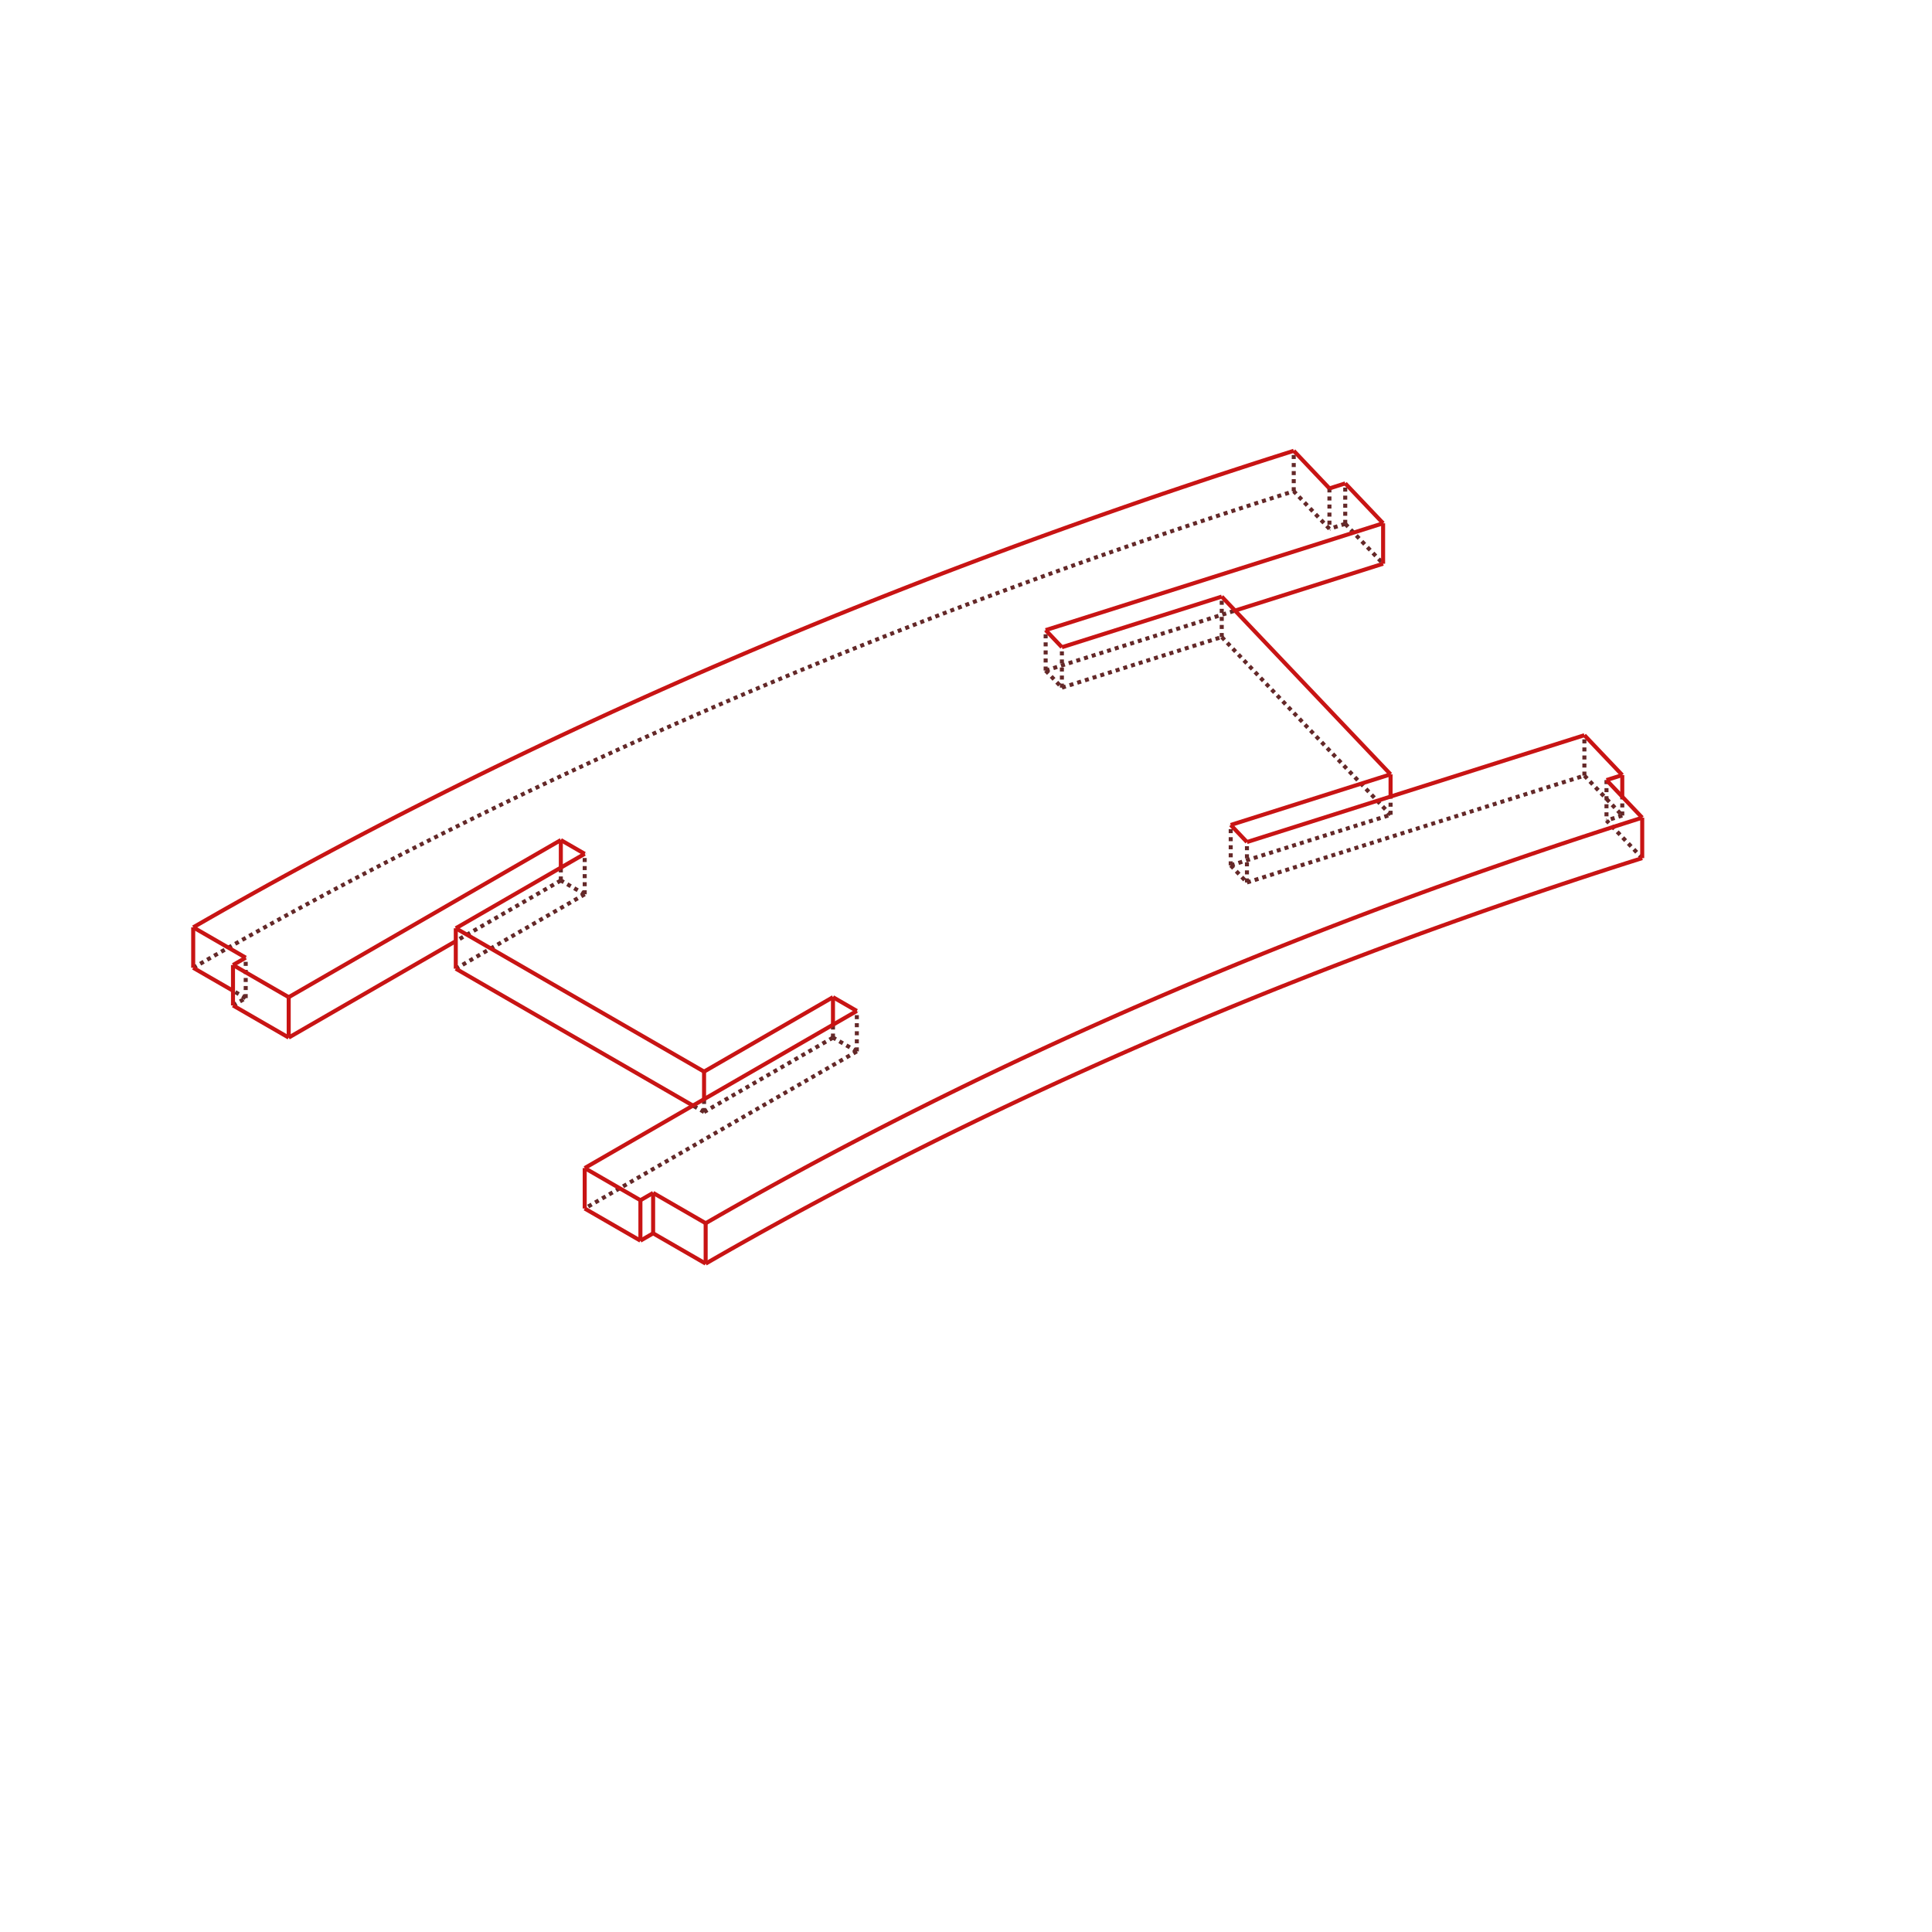
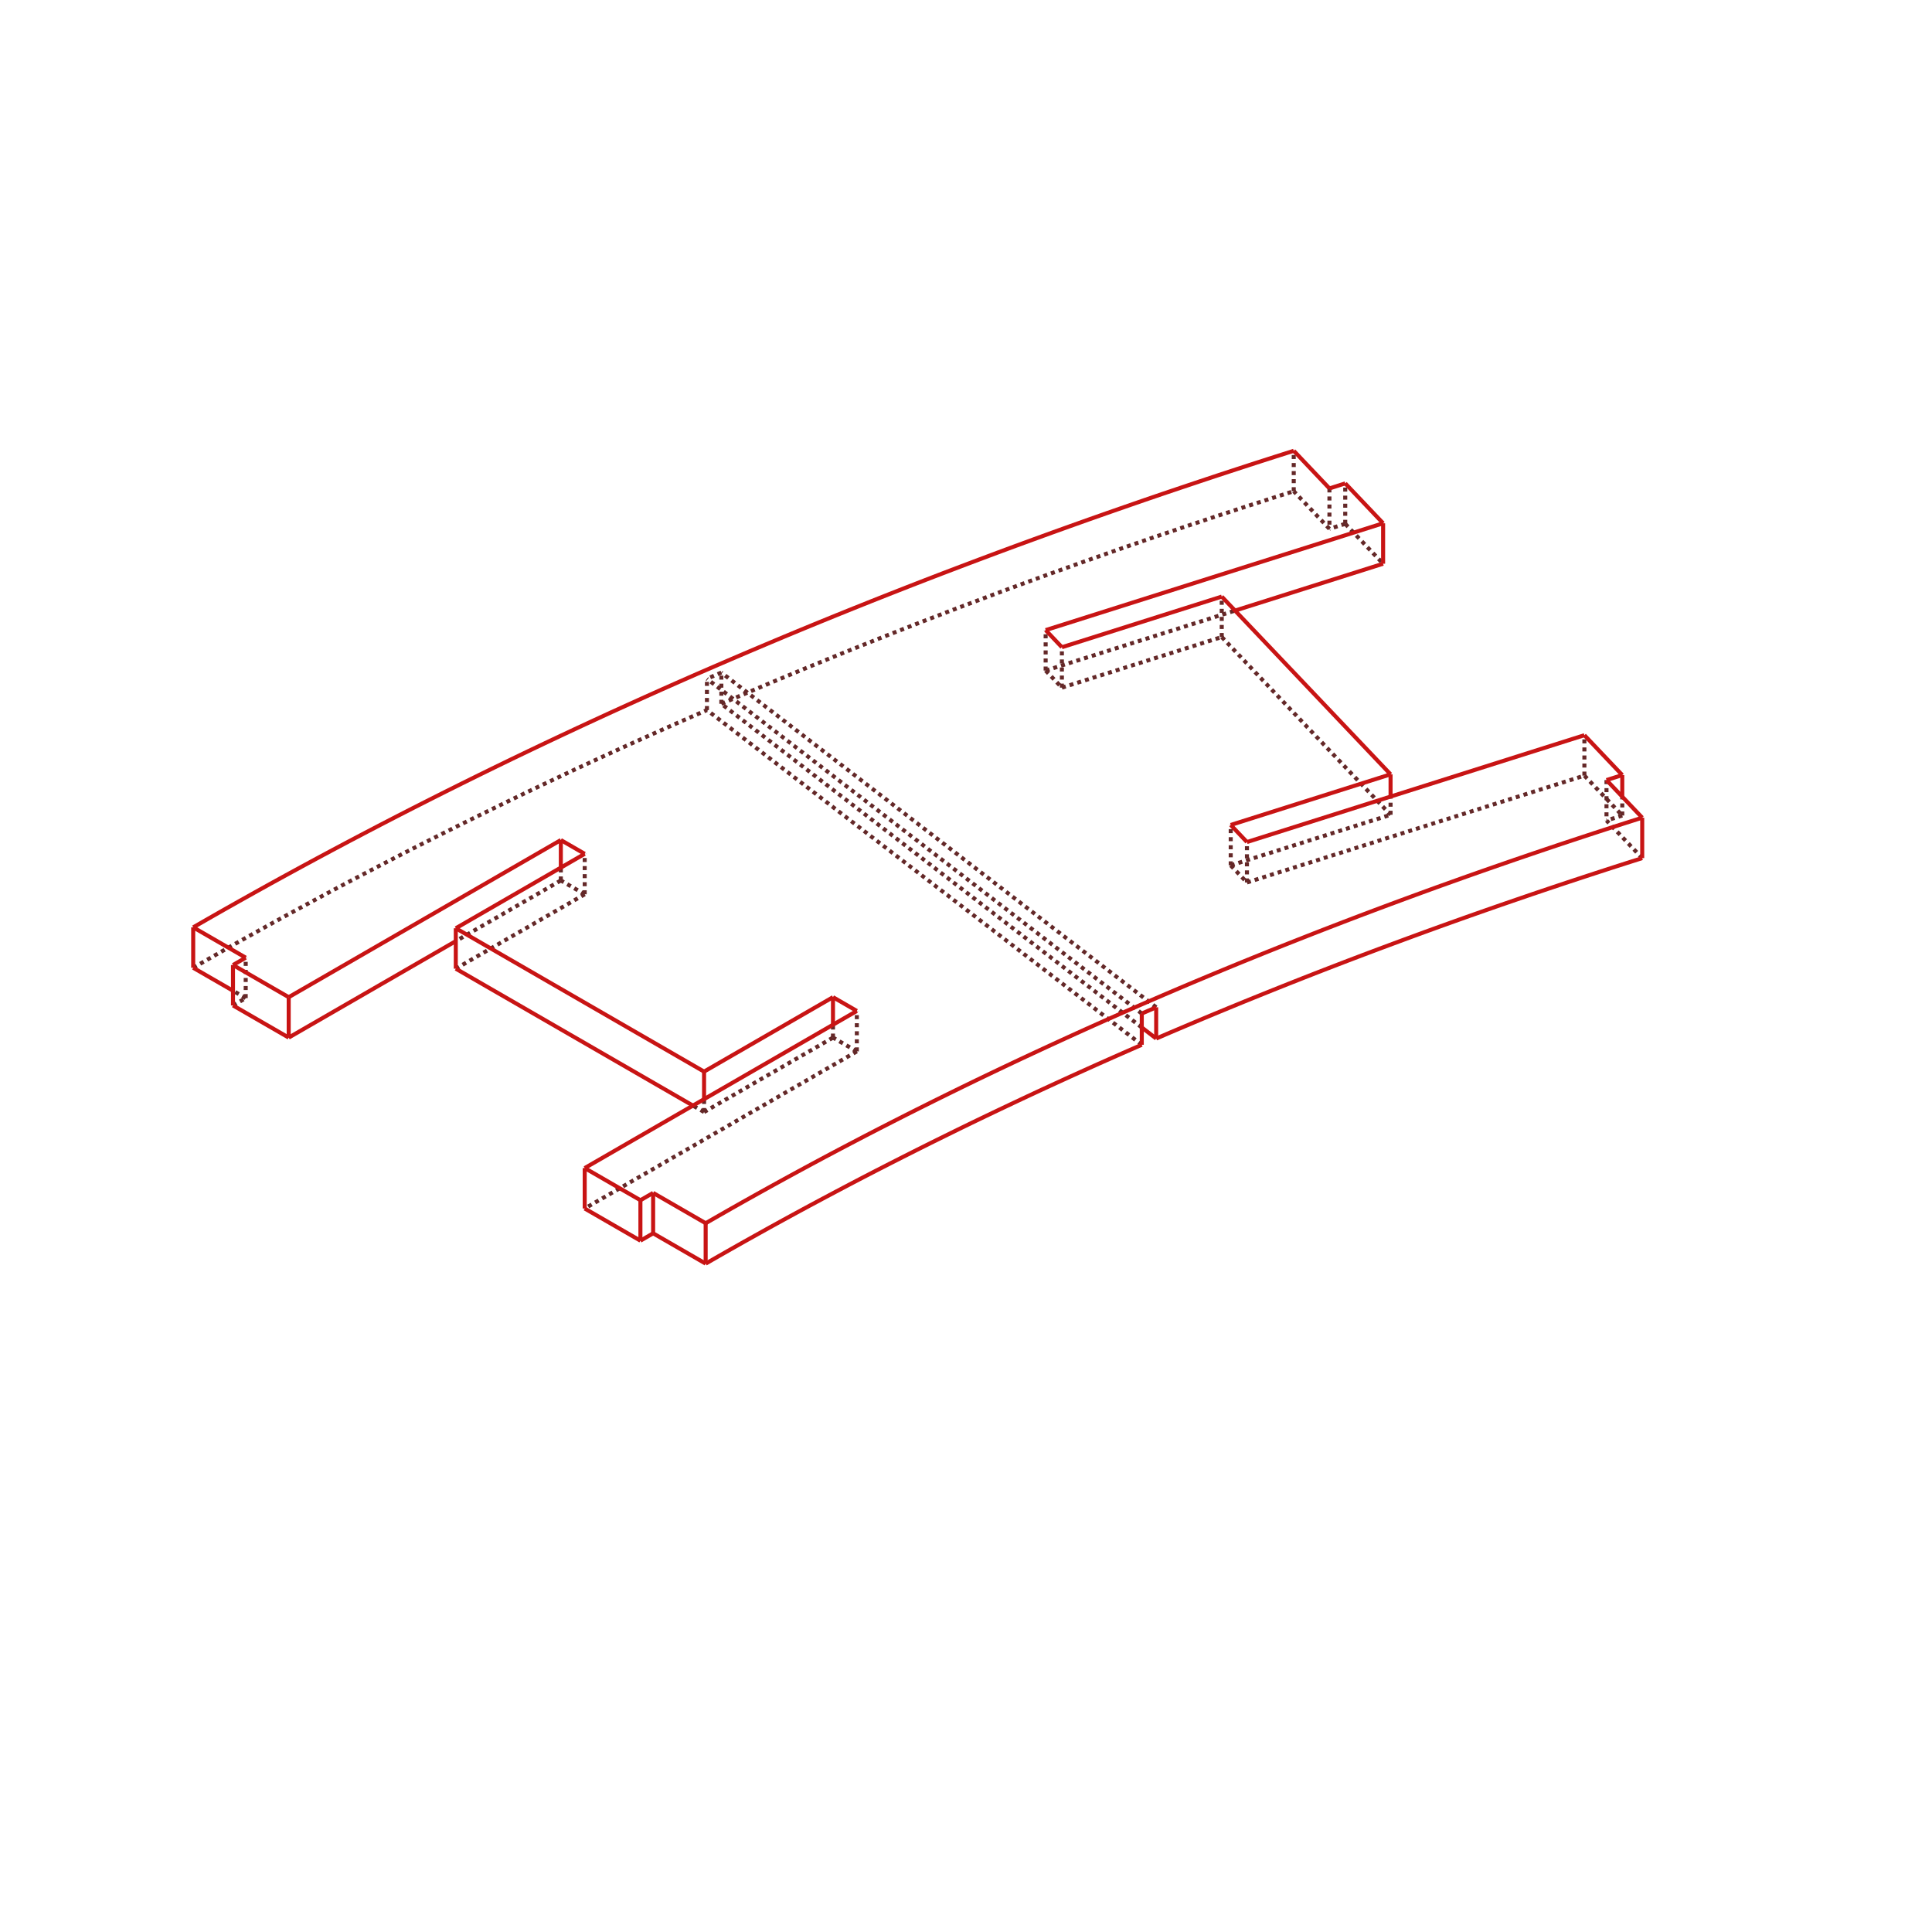
<svg xmlns="http://www.w3.org/2000/svg" width="480.0" height="480.0">
  <g transform="scale(5.591742, -5.591742)   translate(43.67921,-37.98756)" stroke-width="0.179" fill="none">
    <g stroke="rgb(100,40,40)" fill="none" stroke-dasharray="0.179,0.179">
      <path d="M16.091,14.713 L17.774,12.941 " />
      <path d="M16.091,14.713 L16.091,16.51 " />
      <path d="M2.78,8.194 L2.78,9.991 " />
      <path d="M2.78,8.194 L11.194,10.858 " />
      <path d="M28.4,1.754 L27.699,1.532 " />
      <path d="M29.286,-0.139 L27.699,1.532 " />
-       <path d="M-5.609,-8.727 L-17.7,-15.708 " />
-       <path d="M-5.609,-8.727 L-6.669,-8.114 " />
-       <path d="M-6.669,-8.114 L-12.397,-11.421 " />
-       <path d="M-12.397,-11.421 L-12.892,-11.135 " />
-       <path d="M-17.7,-1.746 L-23.428,-5.052 " />
-       <path d="M-17.7,-1.746 L-18.761,-1.133 " />
-       <path d="M-18.761,-1.133 L-23.428,-3.828 " />
-       <path d="M-33.327,-6.685 L-32.762,-6.359 " />
-       <path d="M-32.762,-6.359 L-33.327,-6.032 " />
-       <path d="M-35.095,-5.012 L-34.416,-4.621 L-33.734,-4.233 L-33.049,-3.846 L-32.361,-3.461 L-31.67,-3.077 L-30.976,-2.696 L-30.279,-2.316 L-29.579,-1.938 L-28.877,-1.562 L-28.171,-1.188 L-27.463,-0.815 L-26.752,-0.444 L-26.038,-0.075 L-25.321,0.292 L-24.601,0.657 L-23.878,1.02 L-23.153,1.382 L-22.425,1.742 L-21.694,2.099 L-20.961,2.455 L-20.224,2.81 L-19.485,3.162 L-18.744,3.512 L-17.999,3.86 L-17.252,4.207 L-16.503,4.551 L-15.75,4.894 L-14.995,5.235 L-14.238,5.574 L-13.477,5.91 L-12.715,6.245 L-11.949,6.578 L-11.181,6.909 L-10.411,7.238 L-9.638,7.565 L-8.863,7.89 L-8.085,8.213 L-7.304,8.534 L-6.522,8.853 L-5.736,9.17 L-4.949,9.485 L-4.158,9.798 L-3.366,10.109 L-2.571,10.418 L-1.774,10.725 L-0.974,11.03 L-0.172,11.333 L0.632,11.634 L1.439,11.932 L2.248,12.229 L3.059,12.524 L3.872,12.816 L4.688,13.107 L5.506,13.395 L6.326,13.681 L7.148,13.965 L7.972,14.247 L8.799,14.527 L9.628,14.805 L10.458,15.081 L11.291,15.354 L12.126,15.625 L12.964,15.895 L13.803,16.162 " />
+       <path d="M7.051,-7.663 L-11.629,6.717 " />
+       <path d="M-11.629,6.717 L-10.87,7.042 L-10.109,7.366 L-9.345,7.688 L-8.579,8.008 L-7.81,8.327 L-7.039,8.643 L-6.266,8.957 L-5.49,9.269 L-4.712,9.58 L-3.931,9.888 L-3.148,10.194 L-2.363,10.499 L-1.576,10.801 L-0.786,11.101 L0.006,11.4 L0.8,11.696 L1.597,11.991 L2.396,12.283 L3.196,12.573 L4,12.862 L4.805,13.148 L5.612,13.432 L6.422,13.715 L7.234,13.995 L8.048,14.273 L8.864,14.549 L9.682,14.823 L10.502,15.095 L11.324,15.365 L12.148,15.632 L12.974,15.898 L13.803,16.162 " />
      <path d="M15.389,14.491 L13.803,16.162 " />
      <path d="M16.091,14.713 L15.389,14.491 " />
      <path d="M2.78,8.194 L3.502,7.435 " />
      <path d="M3.502,7.435 L10.604,9.684 " />
      <path d="M10.604,9.684 L18.105,1.786 " />
      <path d="M11.003,-0.462 L18.105,1.786 " />
      <path d="M11.003,-0.462 L11.724,-1.221 " />
      <path d="M11.724,-1.221 L26.717,3.526 " />
      <path d="M26.717,3.526 L28.4,1.754 " />
      <path d="M15.389,16.287 L15.389,14.491 " />
      <path d="M27.699,3.328 L27.699,1.532 " />
      <path d="M28.4,1.754 L28.4,2.59 " />
      <path d="M-5.609,-8.727 L-5.609,-6.93 " />
+       <path d="M-5.609,-8.727 L-17.7,-15.708 " />
      <path d="M-6.669,-8.114 L-6.669,-7.543 " />
+       <path d="M-5.609,-8.727 L-6.669,-8.114 " />
+       <path d="M-6.669,-8.114 L-12.397,-11.421 " />
      <path d="M-12.397,-11.421 L-12.397,-10.85 " />
+       <path d="M-12.397,-11.421 L-12.892,-11.135 " />
+       <path d="M-17.7,-1.746 L-23.428,-5.052 " />
      <path d="M-17.7,-1.746 L-17.7,0.051 " />
      <path d="M-18.761,-1.133 L-18.761,-0.562 " />
+       <path d="M-17.7,-1.746 L-18.761,-1.133 " />
+       <path d="M-18.761,-1.133 L-23.428,-3.828 " />
+       <path d="M-33.327,-6.685 L-32.762,-6.359 " />
      <path d="M-32.762,-6.359 L-32.762,-4.563 " />
+       <path d="M-32.762,-6.359 L-33.327,-6.032 " />
      <path d="M13.803,16.162 L13.803,17.958 " />
+       <path d="M-11.629,6.717 L-11.629,8.105 " />
+       <path d="M-11.629,8.105 L-12.269,7.828 " />
+       <path d="M-12.269,6.439 L-12.269,7.828 " />
+       <path d="M-35.095,-5.012 L-34.425,-4.626 L-33.752,-4.243 L-33.076,-3.861 L-32.397,-3.481 L-31.715,-3.102 L-31.03,-2.726 L-30.343,-2.351 L-29.653,-1.978 L-28.959,-1.606 L-28.263,-1.236 L-27.565,-0.868 L-26.863,-0.502 L-26.159,-0.138 L-25.452,0.225 L-24.742,0.586 L-24.029,0.945 L-23.314,1.302 L-22.596,1.657 L-21.876,2.011 L-21.152,2.363 L-20.426,2.713 L-19.698,3.061 L-18.966,3.407 L-18.233,3.752 L-17.496,4.094 L-16.757,4.435 L-16.015,4.774 L-15.271,5.111 L-14.524,5.446 L-13.775,5.779 L-13.023,6.11 L-12.269,6.439 " />
      <path d="M3.502,7.435 L3.502,9.231 " />
      <path d="M10.604,9.684 L10.604,11.48 " />
      <path d="M18.105,1.786 L18.105,2.595 " />
      <path d="M11.003,-0.462 L11.003,1.334 " />
      <path d="M11.724,-1.221 L11.724,0.575 " />
      <path d="M26.717,3.526 L26.717,5.322 " />
+       <path d="M7.691,-6.768 L-11.629,8.105 " />
+       <path d="M7.051,-8.433 L-12.269,6.439 " />
+       <path d="M7.051,-7.045 L-12.269,7.828 " />
    </g>
    <g stroke="rgb(200,20,20)" fill="none">
      <path d="M16.091,16.51 L17.774,14.738 " />
      <path d="M17.774,12.941 L17.774,14.738 " />
      <path d="M28.4,3.55 L27.699,3.328 " />
      <path d="M27.699,3.328 L29.286,1.657 " />
      <path d="M-12.326,-16.361 L-11.748,-16.029 L-11.168,-15.698 L-10.585,-15.369 L-9.999,-15.041 L-9.411,-14.715 L-8.821,-14.39 L-8.228,-14.067 L-7.632,-13.745 L-7.035,-13.425 L-6.434,-13.107 L-5.831,-12.79 L-5.226,-12.474 L-4.618,-12.16 L-4.008,-11.848 L-3.396,-11.537 L-2.781,-11.228 L-2.164,-10.92 L-1.544,-10.614 L-0.922,-10.309 L-0.298,-10.006 L0.329,-9.705 L0.958,-9.405 L1.589,-9.107 L2.222,-8.811 L2.858,-8.516 L3.496,-8.223 L4.136,-7.931 L4.779,-7.641 L5.423,-7.353 L6.07,-7.066 L6.719,-6.781 L7.371,-6.498 L8.024,-6.216 L8.68,-5.936 L9.337,-5.658 L9.997,-5.382 L10.659,-5.107 L11.323,-4.833 L11.99,-4.562 L12.658,-4.292 L13.328,-4.024 L14.001,-3.758 L14.675,-3.493 L15.352,-3.23 L16.03,-2.969 L16.711,-2.709 L17.393,-2.452 L18.077,-2.196 L18.764,-1.942 L19.452,-1.689 L20.142,-1.438 L20.835,-1.19 L21.529,-0.942 L22.225,-0.697 L22.923,-0.454 L23.622,-0.212 L24.324,0.028 L25.027,0.266 L25.733,0.503 L26.44,0.737 L27.148,0.97 L27.859,1.201 L28.571,1.43 L29.286,1.657 " />
      <path d="M-14.66,-15.014 L-12.326,-16.361 " />
      <path d="M-15.225,-15.34 L-14.66,-15.014 " />
      <path d="M-15.225,-15.34 L-17.7,-13.911 " />
-       <path d="M-17.7,-13.911 L-5.609,-6.93 " />
-       <path d="M-6.669,-6.318 L-5.609,-6.93 " />
-       <path d="M-12.397,-9.625 L-6.669,-6.318 " />
-       <path d="M-23.428,-3.256 L-12.397,-9.625 " />
-       <path d="M-23.428,-3.256 L-17.7,0.051 " />
-       <path d="M-18.761,0.663 L-17.7,0.051 " />
-       <path d="M-30.852,-6.318 L-18.761,0.663 " />
+       <path d="M-5.609,-6.93 L-17.7,-13.911 " />
+       <path d="M-5.609,-6.93 L-6.669,-6.318 " />
+       <path d="M-6.669,-6.318 L-12.397,-9.625 " />
+       <path d="M-12.397,-9.625 L-23.428,-3.256 " />
+       <path d="M-17.7,0.051 L-23.428,-3.256 " />
+       <path d="M-17.7,0.051 L-18.761,0.663 " />
+       <path d="M-18.761,0.663 L-30.852,-6.318 " />
      <path d="M-30.852,-6.318 L-33.327,-4.889 " />
      <path d="M-33.327,-4.889 L-32.762,-4.563 " />
      <path d="M-35.095,-3.215 L-32.762,-4.563 " />
      <path d="M-35.095,-3.215 L-34.416,-2.825 L-33.734,-2.436 L-33.049,-2.05 L-32.361,-1.665 L-31.67,-1.281 L-30.976,-0.9 L-30.279,-0.52 L-29.579,-0.142 L-28.877,0.234 L-28.171,0.609 L-27.463,0.981 L-26.752,1.352 L-26.038,1.721 L-25.321,2.088 L-24.601,2.453 L-23.878,2.817 L-23.153,3.178 L-22.425,3.538 L-21.694,3.896 L-20.961,4.252 L-20.224,4.606 L-19.485,4.958 L-18.744,5.308 L-17.999,5.657 L-17.252,6.003 L-16.503,6.348 L-15.75,6.69 L-14.995,7.031 L-14.238,7.37 L-13.477,7.707 L-12.715,8.042 L-11.949,8.374 L-11.181,8.705 L-10.411,9.034 L-9.638,9.361 L-8.863,9.687 L-8.085,10.01 L-7.304,10.331 L-6.522,10.65 L-5.736,10.967 L-4.949,11.282 L-4.158,11.595 L-3.366,11.906 L-2.571,12.215 L-1.774,12.522 L-0.974,12.826 L-0.172,13.129 L0.632,13.43 L1.439,13.729 L2.248,14.025 L3.059,14.32 L3.872,14.612 L4.688,14.903 L5.506,15.191 L6.326,15.477 L7.148,15.762 L7.972,16.044 L8.799,16.323 L9.628,16.601 L10.458,16.877 L11.291,17.15 L12.126,17.422 L12.964,17.691 L13.803,17.958 " />
      <path d="M13.803,17.958 L15.389,16.287 " />
      <path d="M16.091,16.51 L15.389,16.287 " />
      <path d="M2.78,9.991 L17.774,14.738 " />
      <path d="M2.78,9.991 L3.502,9.231 " />
      <path d="M3.502,9.231 L10.604,11.48 " />
      <path d="M10.604,11.48 L18.105,3.583 " />
      <path d="M11.003,1.334 L18.105,3.583 " />
      <path d="M11.003,1.334 L11.724,0.575 " />
      <path d="M11.724,0.575 L26.717,5.322 " />
      <path d="M26.717,5.322 L28.4,3.55 " />
      <path d="M11.194,10.858 L17.774,12.941 " />
-       <path d="M-12.326,-18.157 L-11.748,-17.825 L-11.168,-17.494 L-10.585,-17.165 L-9.999,-16.837 L-9.411,-16.511 L-8.821,-16.187 L-8.228,-15.863 L-7.632,-15.542 L-7.035,-15.222 L-6.434,-14.903 L-5.831,-14.586 L-5.226,-14.27 L-4.618,-13.956 L-4.008,-13.644 L-3.396,-13.333 L-2.781,-13.024 L-2.164,-12.716 L-1.544,-12.41 L-0.922,-12.106 L-0.298,-11.803 L0.329,-11.501 L0.958,-11.202 L1.589,-10.904 L2.222,-10.607 L2.858,-10.312 L3.496,-10.019 L4.136,-9.728 L4.779,-9.438 L5.423,-9.149 L6.07,-8.863 L6.719,-8.578 L7.371,-8.294 L8.024,-8.013 L8.68,-7.733 L9.337,-7.454 L9.997,-7.178 L10.659,-6.903 L11.323,-6.63 L11.99,-6.358 L12.658,-6.088 L13.328,-5.82 L14.001,-5.554 L14.675,-5.289 L15.352,-5.026 L16.03,-4.765 L16.711,-4.506 L17.393,-4.248 L18.077,-3.992 L18.764,-3.738 L19.452,-3.485 L20.142,-3.235 L20.835,-2.986 L21.529,-2.739 L22.225,-2.493 L22.923,-2.25 L23.622,-2.008 L24.324,-1.768 L25.027,-1.53 L25.733,-1.293 L26.44,-1.059 L27.148,-0.826 L27.859,-0.595 L28.571,-0.366 L29.286,-0.139 " />
-       <path d="M-12.326,-18.157 L-14.66,-16.81 " />
-       <path d="M-15.225,-17.137 L-14.66,-16.81 " />
-       <path d="M-15.225,-17.137 L-17.7,-15.708 " />
-       <path d="M-12.892,-11.135 L-23.428,-5.052 " />
-       <path d="M-23.428,-3.828 L-30.852,-8.114 " />
-       <path d="M-30.852,-8.114 L-33.327,-6.685 " />
-       <path d="M-33.327,-6.032 L-35.095,-5.012 " />
+       <path d="M7.691,-8.156 L8.335,-7.879 L8.982,-7.605 L9.631,-7.331 L10.281,-7.06 L10.934,-6.79 L11.589,-6.521 L12.246,-6.255 L12.904,-5.99 L13.565,-5.726 L14.228,-5.464 L14.893,-5.204 L15.559,-4.946 L16.228,-4.689 L16.899,-4.434 L17.571,-4.181 L18.246,-3.93 L18.922,-3.68 L19.6,-3.431 L20.28,-3.185 L20.962,-2.94 L21.646,-2.697 L22.332,-2.456 L23.019,-2.216 L23.708,-1.979 L24.399,-1.742 L25.092,-1.508 L25.787,-1.275 L26.483,-1.045 L27.181,-0.816 L27.881,-0.588 L28.582,-0.363 L29.286,-0.139 " />
+       <path d="M7.691,-8.156 L7.051,-7.663 " />
      <path d="M28.4,2.59 L28.4,3.55 " />
      <path d="M29.286,1.657 L29.286,-0.139 " />
      <path d="M-12.326,-16.361 L-12.326,-18.157 " />
+       <path d="M-12.326,-18.157 L-11.757,-17.83 L-11.186,-17.505 L-10.612,-17.18 L-10.035,-16.858 L-9.457,-16.536 L-8.875,-16.216 L-8.292,-15.898 L-7.706,-15.581 L-7.117,-15.266 L-6.526,-14.952 L-5.933,-14.639 L-5.338,-14.328 L-4.74,-14.019 L-4.139,-13.711 L-3.537,-13.405 L-2.932,-13.1 L-2.325,-12.796 L-1.715,-12.495 L-1.104,-12.194 L-0.49,-11.895 L0.127,-11.598 L0.745,-11.303 L1.366,-11.009 L1.989,-10.716 L2.614,-10.425 L3.241,-10.136 L3.871,-9.848 L4.503,-9.562 L5.136,-9.277 L5.773,-8.994 L6.411,-8.713 L7.051,-8.433 " />
+       <path d="M7.051,-7.045 L7.051,-8.433 " />
+       <path d="M7.051,-7.045 L7.691,-6.768 " />
+       <path d="M7.691,-6.768 L7.691,-8.156 " />
      <path d="M-14.66,-16.81 L-14.66,-15.014 " />
+       <path d="M-12.326,-18.157 L-14.66,-16.81 " />
+       <path d="M-15.225,-17.137 L-14.66,-16.81 " />
      <path d="M-15.225,-17.137 L-15.225,-15.34 " />
      <path d="M-17.7,-15.708 L-17.7,-13.911 " />
+       <path d="M-15.225,-17.137 L-17.7,-15.708 " />
      <path d="M-6.669,-7.543 L-6.669,-6.318 " />
      <path d="M-12.397,-10.85 L-12.397,-9.625 " />
      <path d="M-23.428,-5.052 L-23.428,-3.256 " />
+       <path d="M-12.892,-11.135 L-23.428,-5.052 " />
      <path d="M-18.761,-0.562 L-18.761,0.663 " />
      <path d="M-30.852,-8.114 L-30.852,-6.318 " />
+       <path d="M-23.428,-3.828 L-30.852,-8.114 " />
      <path d="M-33.327,-6.685 L-33.327,-4.889 " />
+       <path d="M-30.852,-8.114 L-33.327,-6.685 " />
      <path d="M-35.095,-5.012 L-35.095,-3.215 " />
+       <path d="M-33.327,-6.032 L-35.095,-5.012 " />
      <path d="M18.105,2.595 L18.105,3.583 " />
    </g>
  </g>
</svg>
